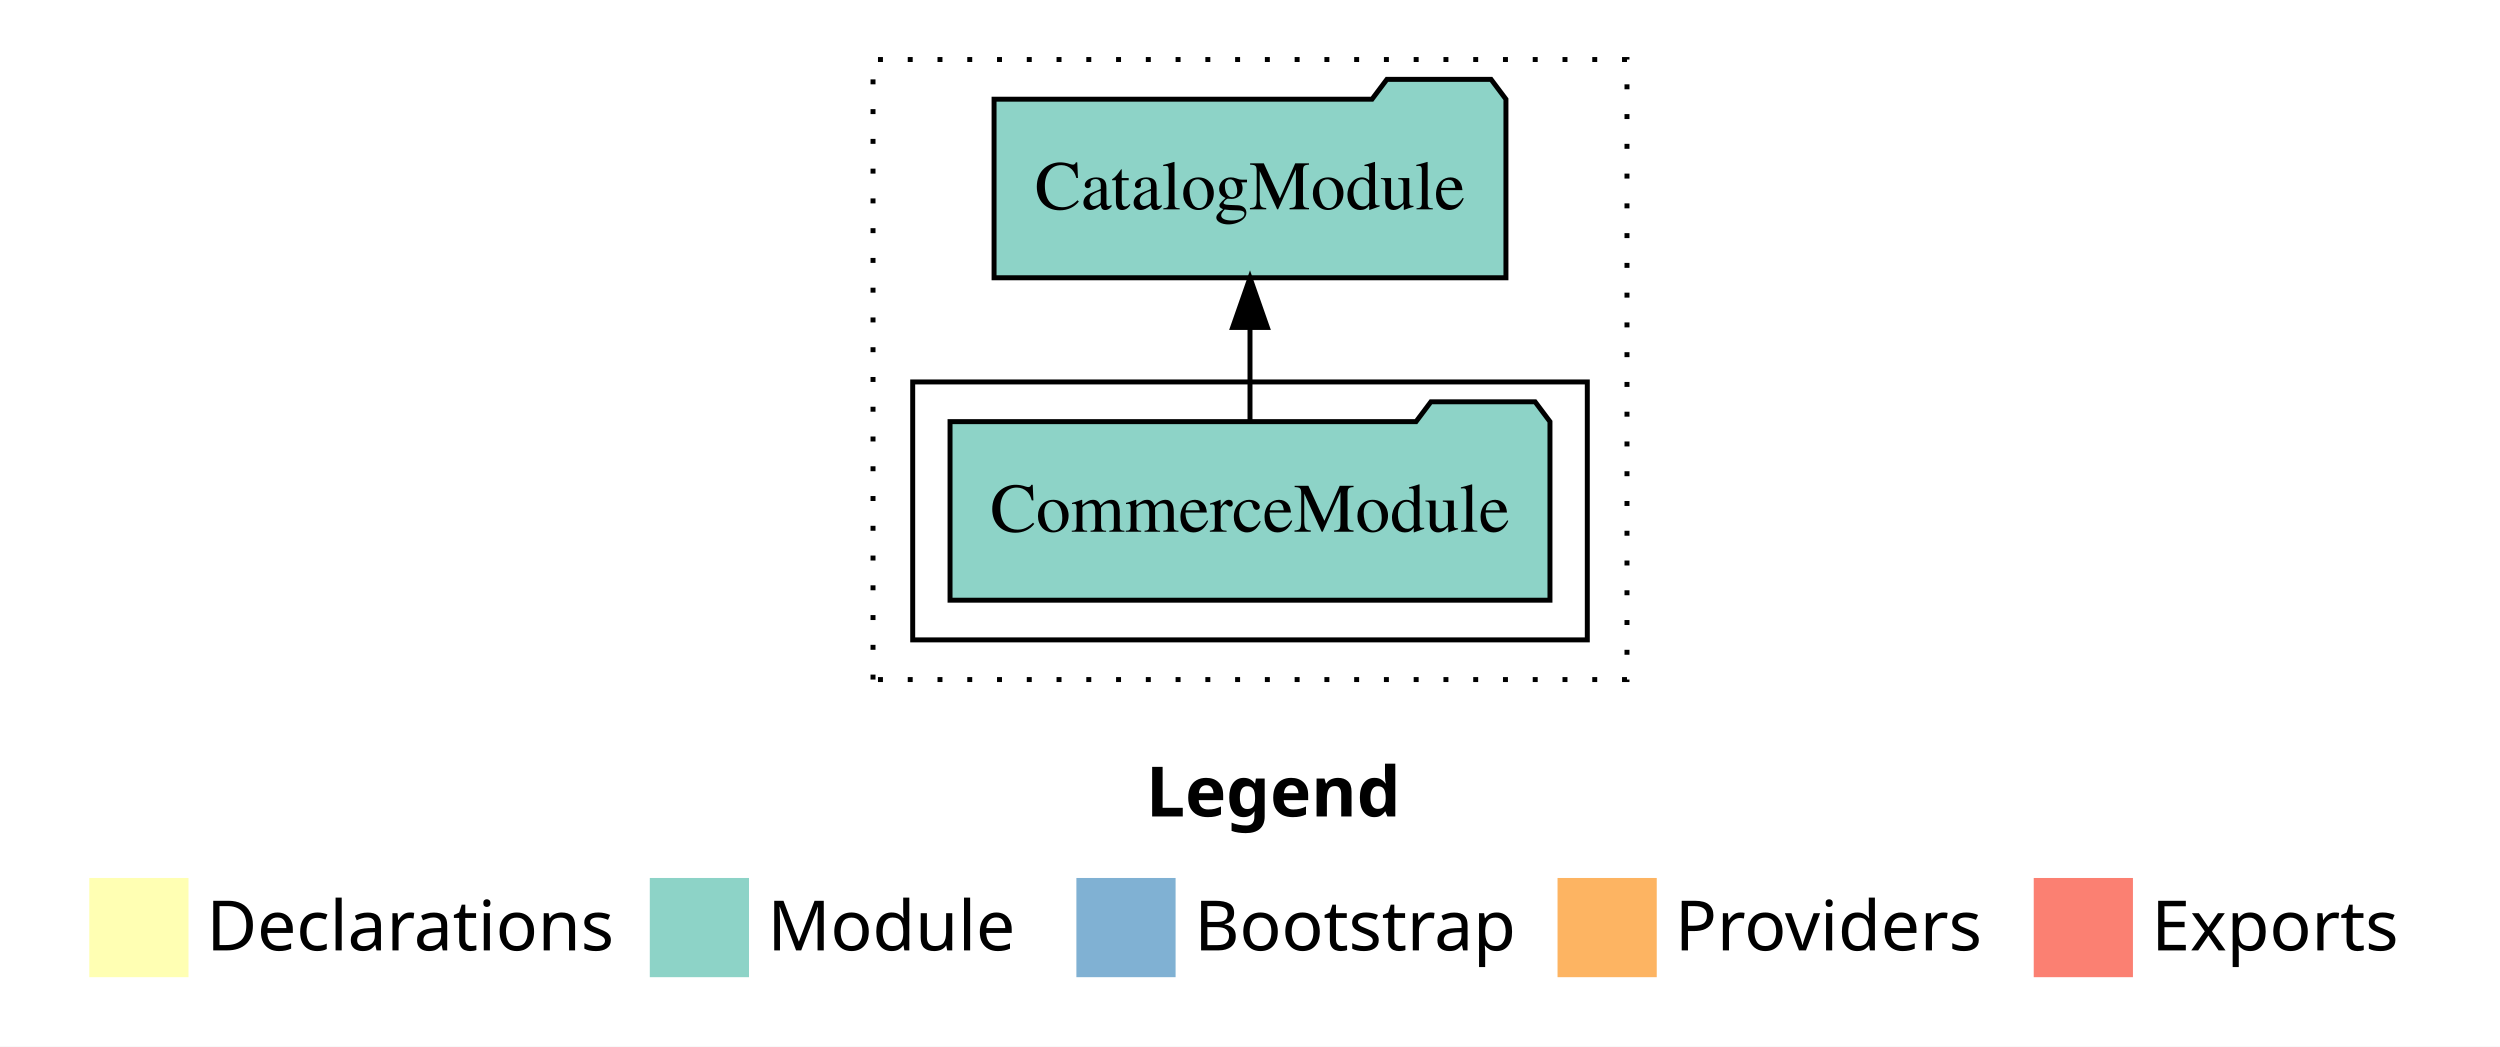
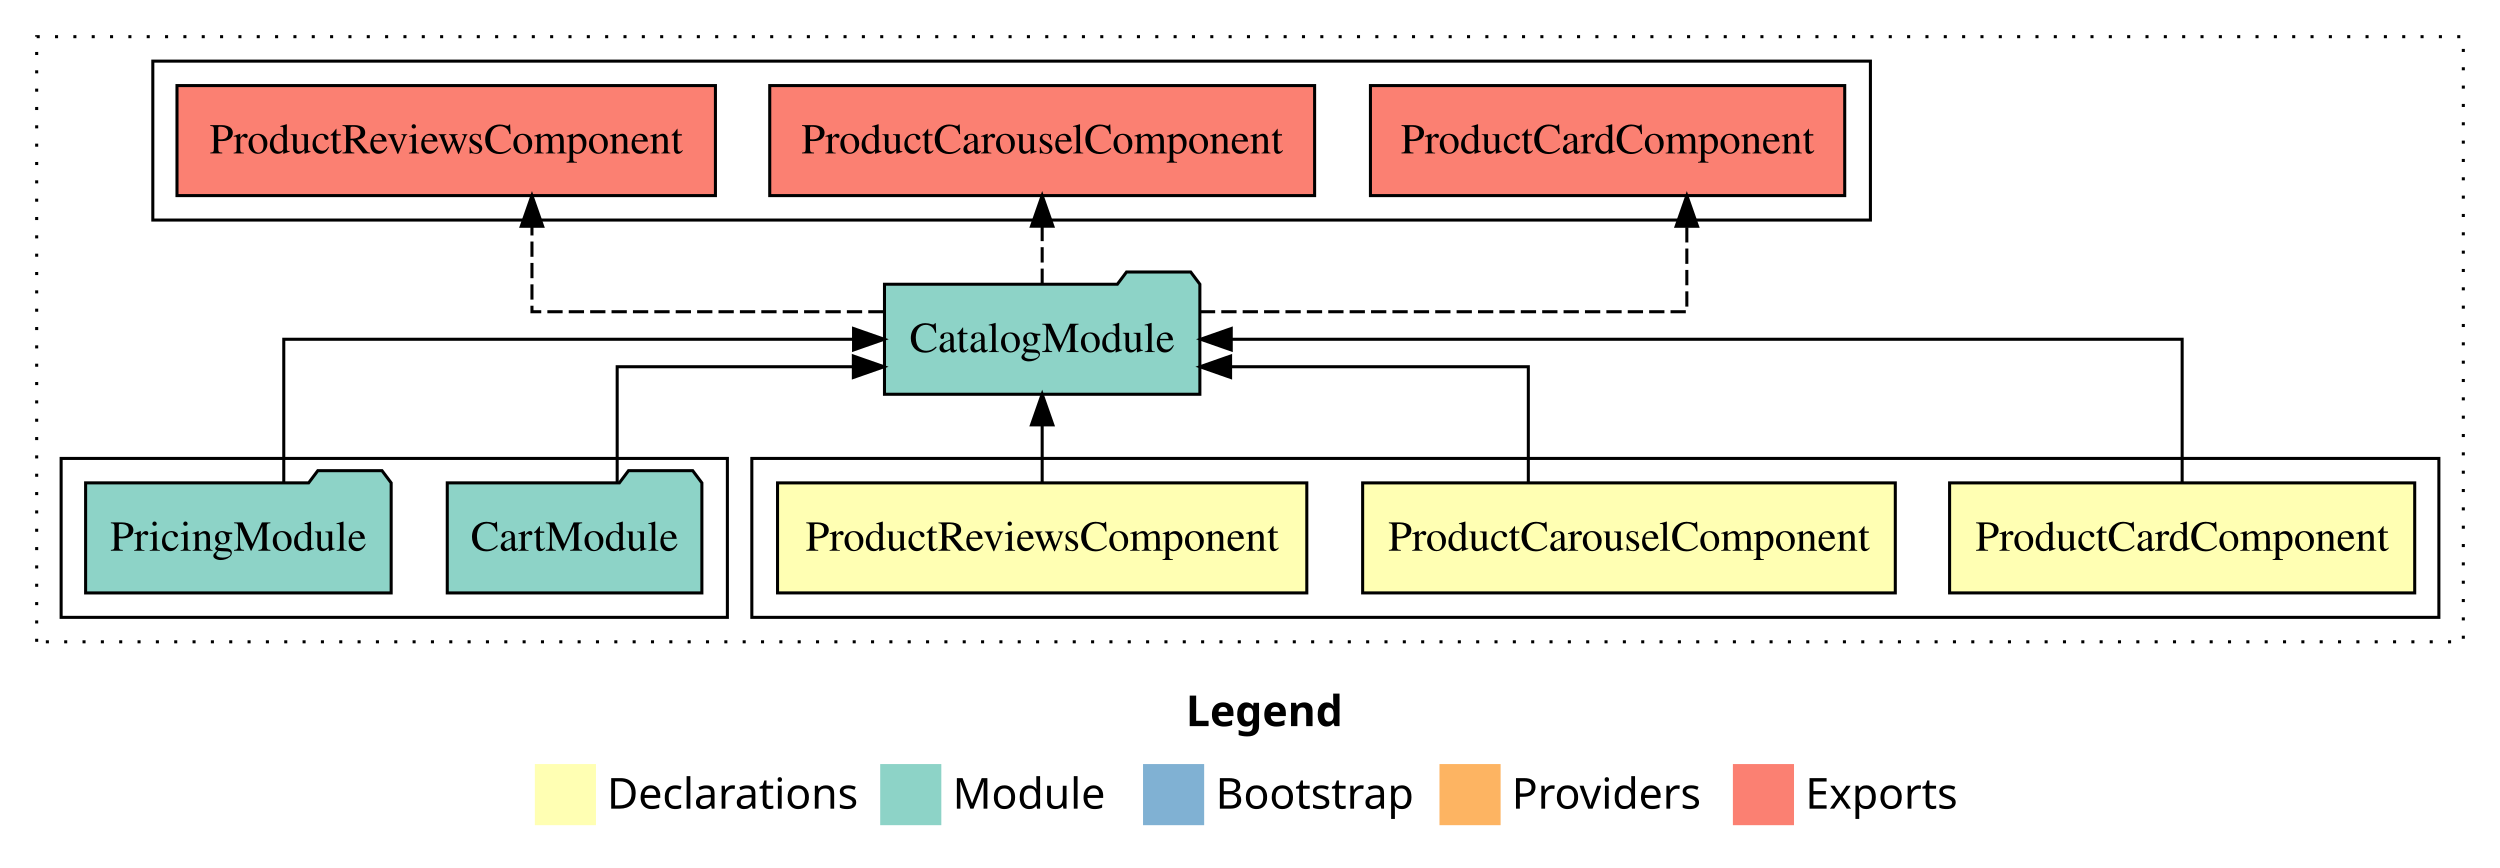
- <svg xmlns="http://www.w3.org/2000/svg" width="504pt" height="211pt" viewBox="0.00 0.00 504.00 211.00">
-   <g id="graph0" class="graph" transform="scale(1 1) rotate(0) translate(4 207)">
-     <polygon fill="#ffffff" stroke="transparent" points="-4,4 -4,-207 500,-207 500,4 -4,4" />
-     <text text-anchor="start" x="227.009" y="-42.4" font-family="sans-serif" font-weight="bold" font-size="14.00" fill="#000000">Legend</text>
-     <polygon fill="#ffffb3" stroke="transparent" points="14,-10 14,-30 34,-30 34,-10 14,-10" />
-     <text text-anchor="start" x="37.629" y="-15.4" font-family="sans-serif" font-size="14.00" fill="#000000">  Declarations</text>
-     <polygon fill="#8dd3c7" stroke="transparent" points="127,-10 127,-30 147,-30 147,-10 127,-10" />
-     <text text-anchor="start" x="150.725" y="-15.4" font-family="sans-serif" font-size="14.00" fill="#000000">  Module</text>
-     <polygon fill="#80b1d3" stroke="transparent" points="213,-10 213,-30 233,-30 233,-10 213,-10" />
-     <text text-anchor="start" x="236.781" y="-15.4" font-family="sans-serif" font-size="14.00" fill="#000000">  Bootstrap</text>
-     <polygon fill="#fdb462" stroke="transparent" points="310,-10 310,-30 330,-30 330,-10 310,-10" />
-     <text text-anchor="start" x="333.673" y="-15.4" font-family="sans-serif" font-size="14.00" fill="#000000">  Providers</text>
-     <polygon fill="#fb8072" stroke="transparent" points="406,-10 406,-30 426,-30 426,-10 406,-10" />
-     <text text-anchor="start" x="429.726" y="-15.4" font-family="sans-serif" font-size="14.00" fill="#000000">  Exports</text>
+ <svg xmlns="http://www.w3.org/2000/svg" width="818pt" height="284pt" viewBox="0.00 0.00 818.00 284.00">
+   <g id="graph0" class="graph" transform="scale(1 1) rotate(0) translate(4 280)">
+     <polygon fill="#ffffff" stroke="transparent" points="-4,4 -4,-280 814,-280 814,4 -4,4" />
+     <text text-anchor="start" x="384.009" y="-42.4" font-family="sans-serif" font-weight="bold" font-size="14.00" fill="#000000">Legend</text>
+     <polygon fill="#ffffb3" stroke="transparent" points="171,-10 171,-30 191,-30 191,-10 171,-10" />
+     <text text-anchor="start" x="194.629" y="-15.4" font-family="sans-serif" font-size="14.00" fill="#000000">  Declarations</text>
+     <polygon fill="#8dd3c7" stroke="transparent" points="284,-10 284,-30 304,-30 304,-10 284,-10" />
+     <text text-anchor="start" x="307.725" y="-15.4" font-family="sans-serif" font-size="14.00" fill="#000000">  Module</text>
+     <polygon fill="#80b1d3" stroke="transparent" points="370,-10 370,-30 390,-30 390,-10 370,-10" />
+     <text text-anchor="start" x="393.781" y="-15.4" font-family="sans-serif" font-size="14.00" fill="#000000">  Bootstrap</text>
+     <polygon fill="#fdb462" stroke="transparent" points="467,-10 467,-30 487,-30 487,-10 467,-10" />
+     <text text-anchor="start" x="490.673" y="-15.4" font-family="sans-serif" font-size="14.00" fill="#000000">  Providers</text>
+     <polygon fill="#fb8072" stroke="transparent" points="563,-10 563,-30 583,-30 583,-10 563,-10" />
+     <text text-anchor="start" x="586.726" y="-15.4" font-family="sans-serif" font-size="14.00" fill="#000000">  Exports</text>
    <g id="clust1" class="cluster">
-       <polygon fill="none" stroke="#000000" stroke-dasharray="1,5" points="172,-70 172,-195 324,-195 324,-70 172,-70" />
+       <polygon fill="none" stroke="#000000" stroke-dasharray="1,5" points="8,-70 8,-268 802,-268 802,-70 8,-70" />
    </g>
-     <g id="clust3" class="cluster">
-       <polygon fill="none" stroke="#000000" points="180,-78 180,-130 316,-130 316,-78 180,-78" />
+     <g id="clust2" class="cluster">
+       <polygon fill="none" stroke="#000000" points="242,-78 242,-130 794,-130 794,-78 242,-78" />
+     </g>
+     <g id="clust6" class="cluster">
+       <polygon fill="none" stroke="#000000" points="16,-78 16,-130 234,-130 234,-78 16,-78" />
+     </g>
+     <g id="clust7" class="cluster">
+       <polygon fill="none" stroke="#000000" points="46,-208 46,-260 608,-260 608,-208 46,-208" />
    </g>
    <g id="node1" class="node">
-       <polygon fill="#8dd3c7" stroke="#000000" points="308.472,-122 305.472,-126 284.472,-126 281.472,-122 187.528,-122 187.528,-86 308.472,-86 308.472,-122" />
-       <text text-anchor="middle" x="248" y="-99.8" font-family="Times,serif" font-size="14.00" fill="#000000">CommerceModule</text>
+       <polygon fill="#ffffb3" stroke="#000000" points="786.093,-122 633.907,-122 633.907,-86 786.093,-86 786.093,-122" />
+       <text text-anchor="middle" x="710" y="-99.8" font-family="Times,serif" font-size="14.00" fill="#000000">ProductCardComponent</text>
+     </g>
+     <g id="node4" class="node">
+       <polygon fill="#8dd3c7" stroke="#000000" points="388.597,-187 385.597,-191 364.597,-191 361.597,-187 285.403,-187 285.403,-151 388.597,-151 388.597,-187" />
+       <text text-anchor="middle" x="337" y="-164.8" font-family="Times,serif" font-size="14.00" fill="#000000">CatalogModule</text>
+     </g>
+     <g id="edge1" class="edge">
+       <path fill="none" stroke="#000000" d="M710,-122.106C710,-141.339 710,-169 710,-169 710,-169 398.864,-169 398.864,-169" />
+       <polygon fill="#000000" stroke="#000000" points="398.864,-165.5 388.864,-169 398.864,-172.5 398.864,-165.5" />
    </g>
    <g id="node2" class="node">
-       <polygon fill="#8dd3c7" stroke="#000000" points="299.597,-187 296.597,-191 275.597,-191 272.597,-187 196.403,-187 196.403,-151 299.597,-151 299.597,-187" />
-       <text text-anchor="middle" x="248" y="-164.8" font-family="Times,serif" font-size="14.00" fill="#000000">CatalogModule</text>
+       <polygon fill="#ffffb3" stroke="#000000" points="616.143,-122 441.857,-122 441.857,-86 616.143,-86 616.143,-122" />
+       <text text-anchor="middle" x="529" y="-99.8" font-family="Times,serif" font-size="14.00" fill="#000000">ProductCarouselComponent</text>
    </g>
-     <g id="edge1" class="edge">
-       <path fill="none" stroke="#000000" d="M248,-122.106C248,-122.106 248,-140.991 248,-140.991" />
-       <polygon fill="#000000" stroke="#000000" points="244.5,-140.991 248,-150.991 251.5,-140.991 244.5,-140.991" />
+     <g id="edge2" class="edge">
+       <path fill="none" stroke="#000000" d="M496.068,-122.027C496.068,-138.398 496.068,-160 496.068,-160 496.068,-160 398.645,-160 398.645,-160" />
+       <polygon fill="#000000" stroke="#000000" points="398.645,-156.5 388.645,-160 398.645,-163.5 398.645,-156.5" />
+     </g>
+     <g id="node3" class="node">
+       <polygon fill="#ffffb3" stroke="#000000" points="423.588,-122 250.412,-122 250.412,-86 423.588,-86 423.588,-122" />
+       <text text-anchor="middle" x="337" y="-99.8" font-family="Times,serif" font-size="14.00" fill="#000000">ProductReviewsComponent</text>
+     </g>
+     <g id="edge3" class="edge">
+       <path fill="none" stroke="#000000" d="M337,-122.106C337,-122.106 337,-140.991 337,-140.991" />
+       <polygon fill="#000000" stroke="#000000" points="333.5,-140.991 337,-150.991 340.5,-140.991 333.5,-140.991" />
+     </g>
+     <g id="node7" class="node">
+       <polygon fill="#fb8072" stroke="#000000" points="599.593,-252 444.407,-252 444.407,-216 599.593,-216 599.593,-252" />
+       <text text-anchor="middle" x="522" y="-229.8" font-family="Times,serif" font-size="14.00" fill="#000000">ProductCardComponent </text>
+     </g>
+     <g id="edge6" class="edge">
+       <path fill="none" stroke="#000000" stroke-dasharray="5,2" d="M388.6,-178C451.046,-178 547.932,-178 547.932,-178 547.932,-178 547.932,-205.973 547.932,-205.973" />
+       <polygon fill="#000000" stroke="#000000" points="544.432,-205.973 547.932,-215.973 551.432,-205.973 544.432,-205.973" />
+     </g>
+     <g id="node8" class="node">
+       <polygon fill="#fb8072" stroke="#000000" points="426.142,-252 247.857,-252 247.857,-216 426.142,-216 426.142,-252" />
+       <text text-anchor="middle" x="337" y="-229.8" font-family="Times,serif" font-size="14.00" fill="#000000">ProductCarouselComponent </text>
+     </g>
+     <g id="edge7" class="edge">
+       <path fill="none" stroke="#000000" stroke-dasharray="5,2" d="M337,-187.106C337,-187.106 337,-205.991 337,-205.991" />
+       <polygon fill="#000000" stroke="#000000" points="333.5,-205.991 337,-215.991 340.5,-205.991 333.5,-205.991" />
+     </g>
+     <g id="node9" class="node">
+       <polygon fill="#fb8072" stroke="#000000" points="230.089,-252 53.911,-252 53.911,-216 230.089,-216 230.089,-252" />
+       <text text-anchor="middle" x="142" y="-229.8" font-family="Times,serif" font-size="14.00" fill="#000000">ProductReviewsComponent </text>
+     </g>
+     <g id="edge8" class="edge">
+       <path fill="none" stroke="#000000" stroke-dasharray="5,2" d="M285.094,-178C236.087,-178 170.058,-178 170.058,-178 170.058,-178 170.058,-205.973 170.058,-205.973" />
+       <polygon fill="#000000" stroke="#000000" points="166.558,-205.973 170.058,-215.973 173.558,-205.973 166.558,-205.973" />
+     </g>
+     <g id="node5" class="node">
+       <polygon fill="#8dd3c7" stroke="#000000" points="225.653,-122 222.653,-126 201.653,-126 198.653,-122 142.347,-122 142.347,-86 225.653,-86 225.653,-122" />
+       <text text-anchor="middle" x="184" y="-99.8" font-family="Times,serif" font-size="14.00" fill="#000000">CartModule</text>
+     </g>
+     <g id="edge4" class="edge">
+       <path fill="none" stroke="#000000" d="M197.942,-122.027C197.942,-138.398 197.942,-160 197.942,-160 197.942,-160 275.22,-160 275.22,-160" />
+       <polygon fill="#000000" stroke="#000000" points="275.22,-163.5 285.22,-160 275.22,-156.5 275.22,-163.5" />
+     </g>
+     <g id="node6" class="node">
+       <polygon fill="#8dd3c7" stroke="#000000" points="123.989,-122 120.989,-126 99.989,-126 96.989,-122 24.011,-122 24.011,-86 123.989,-86 123.989,-122" />
+       <text text-anchor="middle" x="74" y="-99.8" font-family="Times,serif" font-size="14.00" fill="#000000">PricingModule</text>
+     </g>
+     <g id="edge5" class="edge">
+       <path fill="none" stroke="#000000" d="M88.85,-122.106C88.85,-141.339 88.85,-169 88.85,-169 88.85,-169 275.282,-169 275.282,-169" />
+       <polygon fill="#000000" stroke="#000000" points="275.282,-172.5 285.282,-169 275.282,-165.5 275.282,-172.5" />
    </g>
  </g>
</svg>
